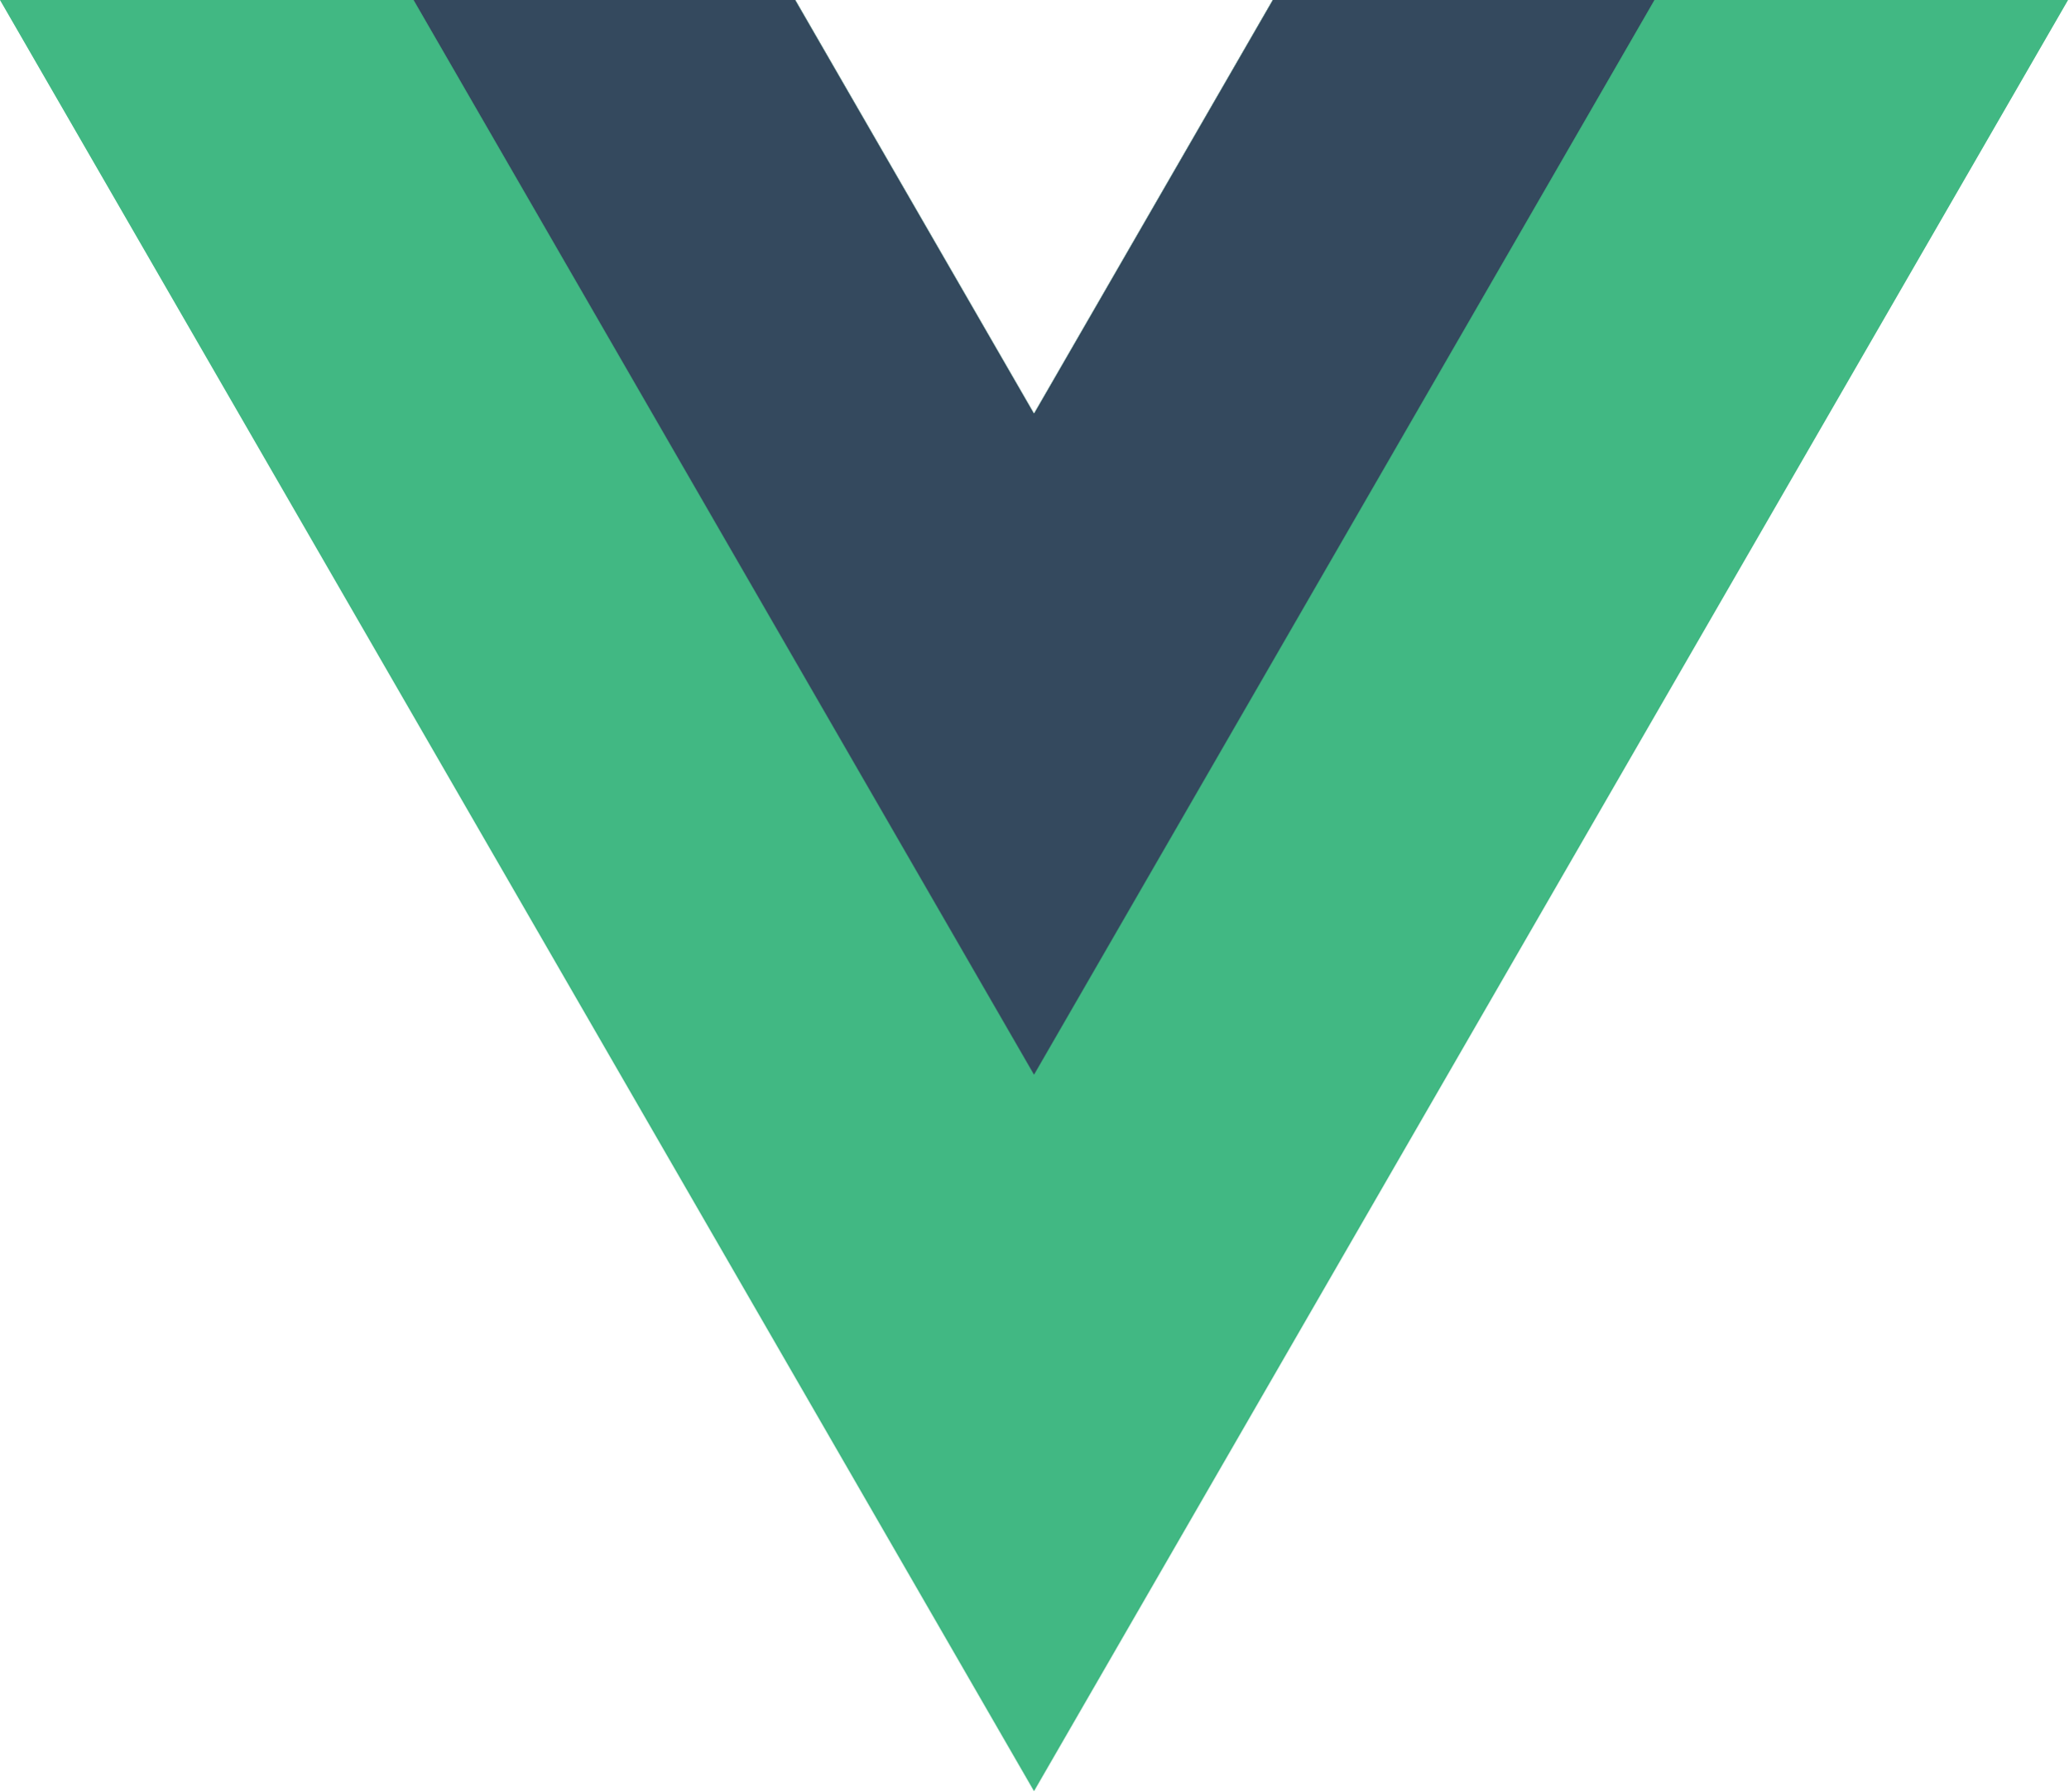
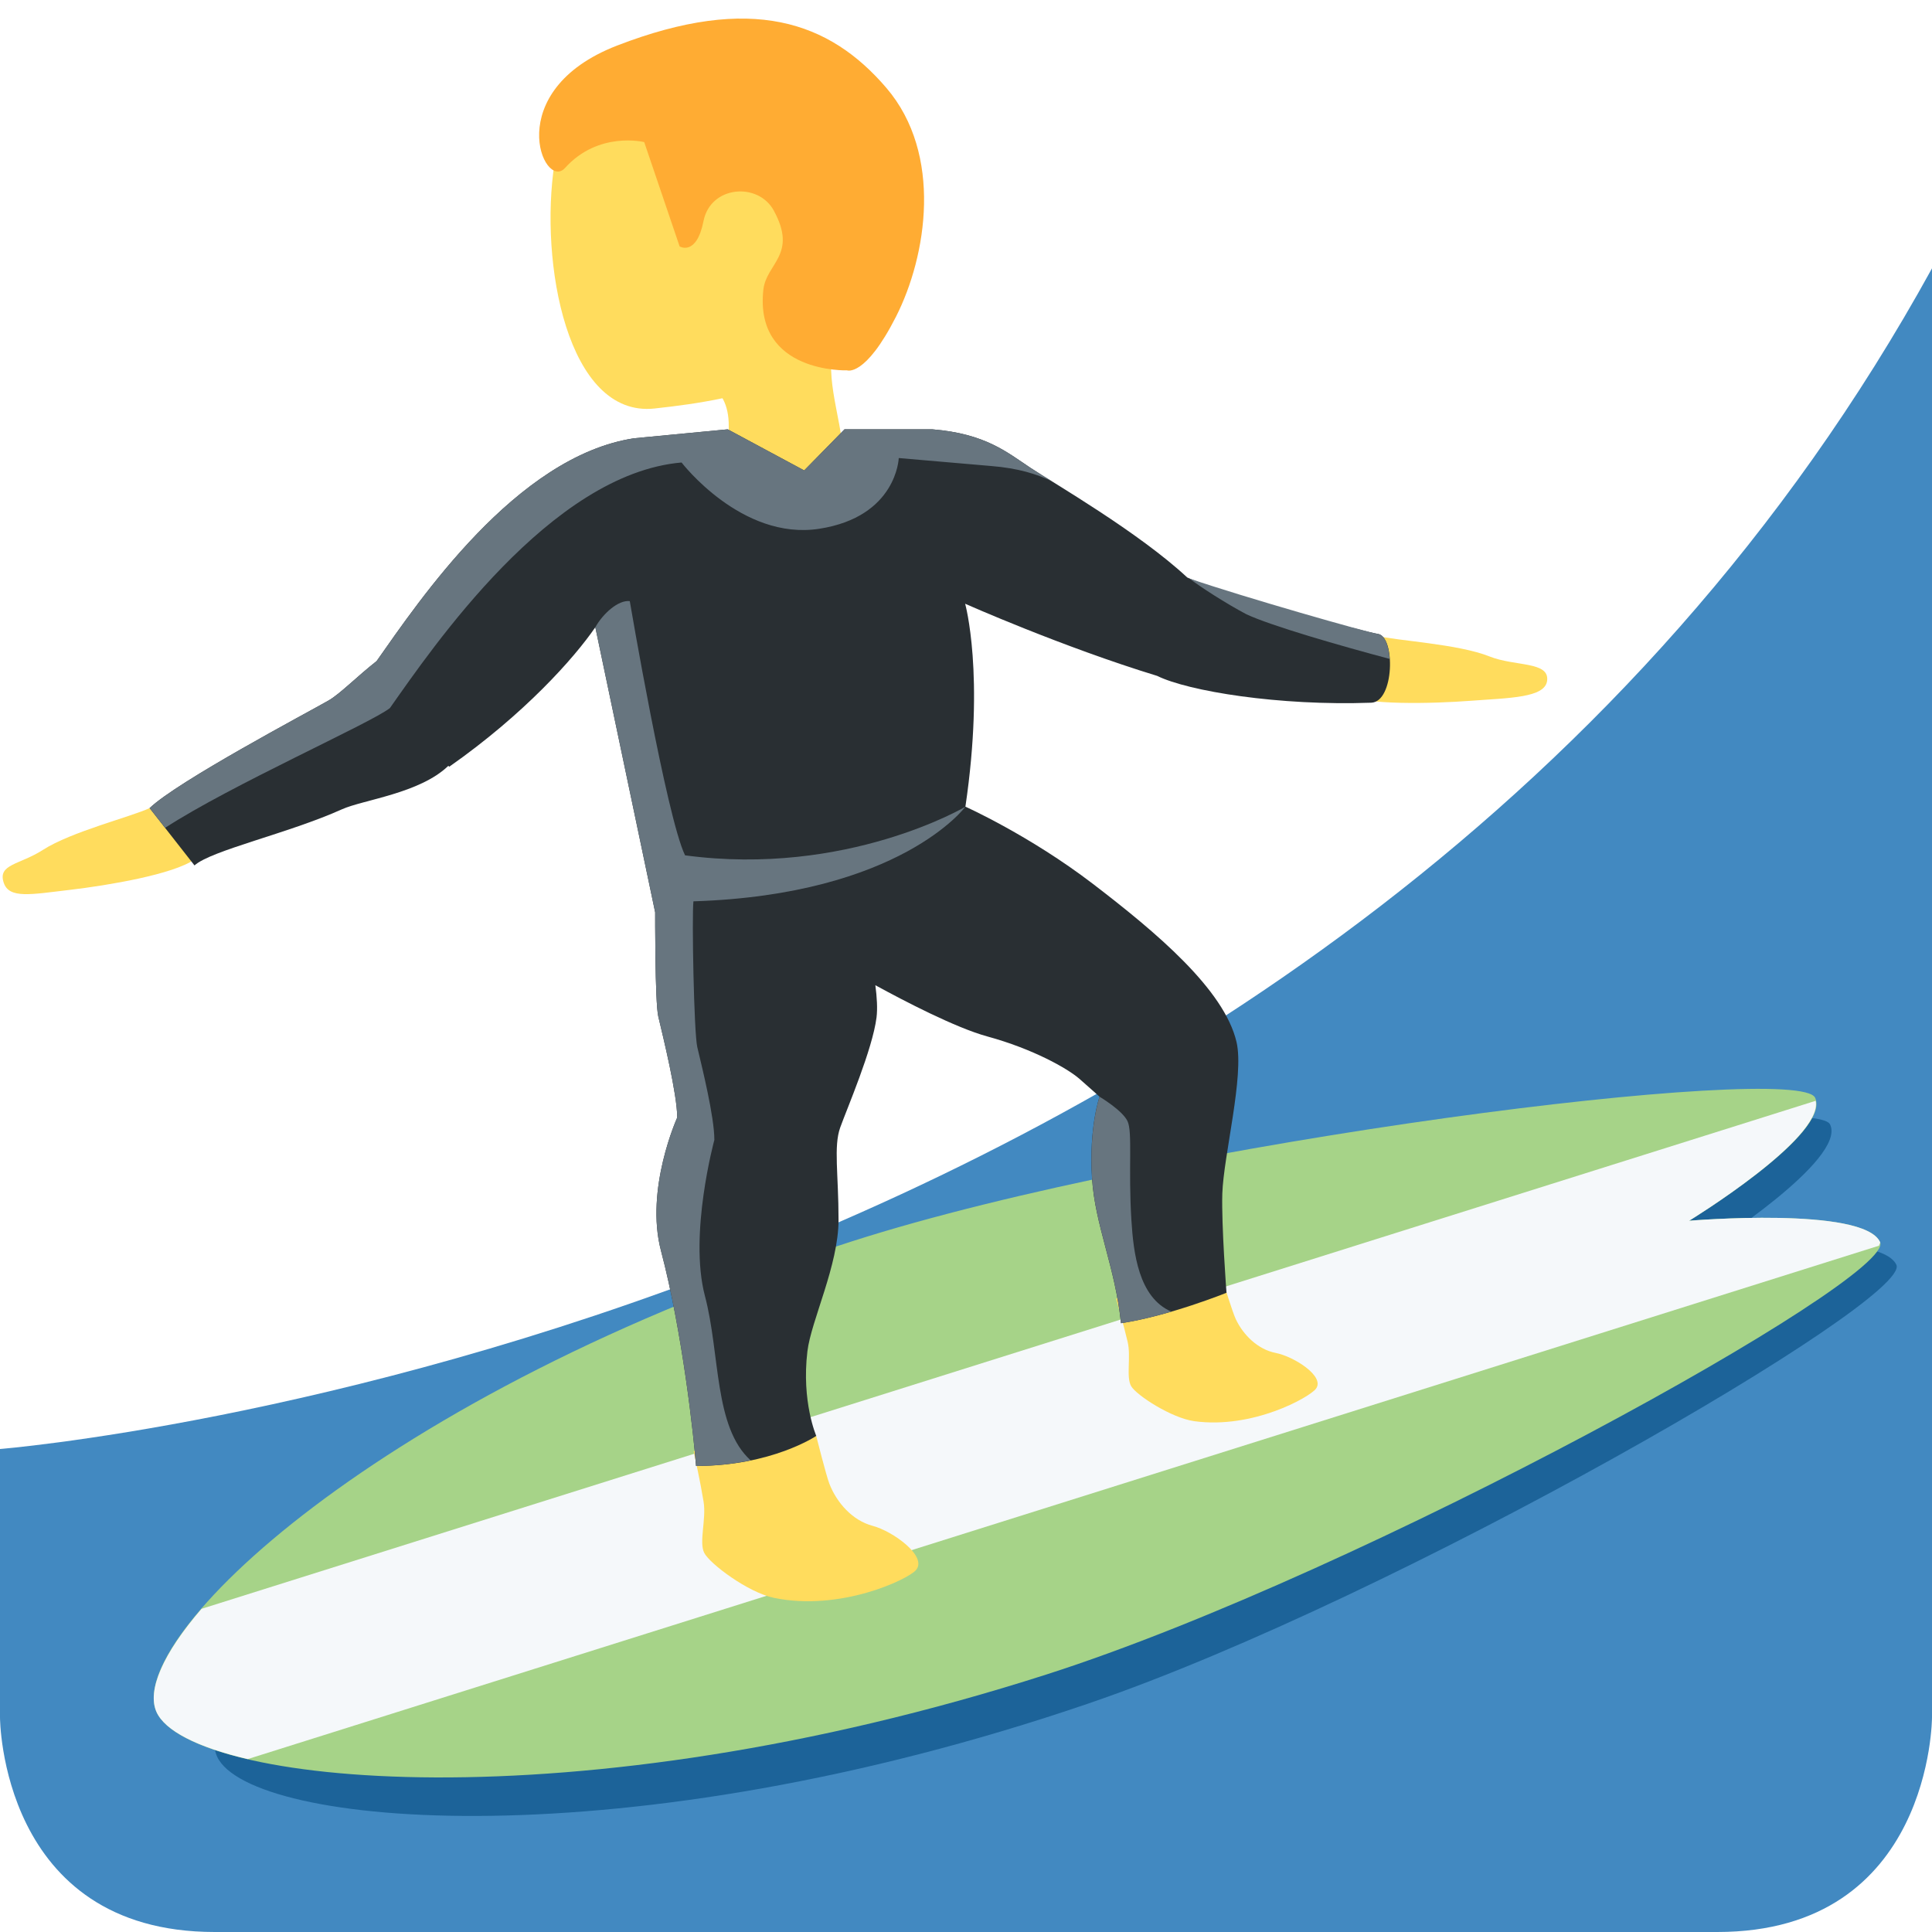
- <svg xmlns="http://www.w3.org/2000/svg" viewBox="0 0 261.76 226.69">
-   <path d="M161.096.001l-30.225 52.351L100.647.001H-.005l130.877 226.688L261.749.001z" fill="#41b883" />
-   <path d="M161.096.001l-30.225 52.351L100.647.001H52.346l78.526 136.01L209.398.001z" fill="#34495e" />
+ <svg xmlns="http://www.w3.org/2000/svg" viewBox="0 0 36 36">
+   <path fill="#4289C1" d="M36 5v27s0 4-4 4H4c-4 0-4-4-4-4v-5s25-2 36-22z" />
+   <path fill="#1C6399" d="M31.844 23.243s2.565-1.635 2.258-2.288c-.309-.654-11.778.99-17.528 2.954-8.627 2.947-13.144 7.522-12.526 8.828.617 1.306 7.602 1.953 16.228-.993 5.752-1.964 15.368-7.524 15.06-8.177-.309-.653-3.492-.324-3.492-.324z" />
+   <path fill="#A6D388" d="M31.474 22.747s2.65-1.619 2.349-2.291c-.303-.673-12.042.782-17.949 2.675C7.01 25.972 2.311 30.555 2.916 31.9c.605 1.345 7.723 2.141 16.585-.699 5.91-1.893 15.833-7.383 15.532-8.055-.303-.673-3.559-.399-3.559-.399z" />
+   <path fill="#F5F8FA" d="M31.474 22.747s2.507-1.534 2.358-2.235L3.756 29.978c-.722.837-1.019 1.523-.84 1.922.156.348.755.657 1.7.878l30.395-9.566c.003-.02.029-.051.022-.066-.303-.673-3.559-.399-3.559-.399z" />
+   <path fill="#FFDC5D" d="M2.789 15.057c-.354.166-1.458.438-1.992.781-.432.278-.845.262-.727.612.102.302.508.216 1.227.132.719-.084 1.929-.289 2.325-.566l-.833-.959zm22.862-3.211c.379.095 1.515.151 2.104.386.477.19 1.122.088 1.073.455-.043.316-.701.317-1.422.371-.722.054-1.949.085-2.39-.113l.635-1.099zM14.698.997c-1.593-.627-4.077.182-4.365 2.043-.287 1.848.239 4.747 1.863 4.572 1.702-.184 3.448-.554 4.138-2.307.69-1.752-.043-3.681-1.636-4.308z" />
+   <path fill="#FFDC5D" d="M15.882 5.757c2.318-2.723-3.266-2.458-3.266-2.458-1.057.038-.329 1.799-.827 2.761-.341.665 1.095 1.018 1.095 1.018s.659-.01.694.79v.007c.008.204-.013.445-.108.769-.473 1.601 1.677 2.582 2.149.978.187-.635.114-1.193.02-1.708l-.009-.046c-.144-.766-.322-1.438.252-2.111z" />
+   <path fill="#FFAC33" d="M16.518 1.64C15.457.398 13.998-.117 11.499.849c-2.183.844-1.366 2.72-.972 2.282.628-.696 1.477-.483 1.477-.483l.66 1.944s.314.189.445-.473 1.017-.729 1.308-.198c.452.826-.139.984-.193 1.478-.17 1.562 1.56 1.502 1.56 1.502s.337.132.912-1.001c.575-1.132.876-3.027-.178-4.26z" />
+   <path fill="#FFDC5D" d="M16.261 28.432c-.378-.1-.67-.432-.807-.785-.059-.152-.245-.89-.245-.89l-2.284.284c.043.214.114.512.185.94.054.324-.089.753.012.954.101.201.817.74 1.301.839 1.237.255 2.491-.342 2.644-.517.223-.254-.427-.725-.806-.825zm7.51-3.222c-.334-.065-.607-.336-.746-.634-.06-.129-.22-.651-.22-.651l-2.009.274c.05.183.129.438.216.804.066.278-.033.659.066.827.099.169.752.594 1.178.652 1.088.148 2.141-.443 2.264-.604.177-.233-.415-.603-.749-.668z" />
+   <path fill="#292F33" d="M25.676 11.812c-.242-.036-2.877-.731-3.554-1.052-.903-.841-2.483-1.754-2.919-2.042s-.837-.637-1.828-.718h-1.639l-.751.766L13.56 8l-1.748.167c-2.198.338-4 3.024-4.794 4.151-.36.283-.685.614-.896.735-.389.223-2.813 1.505-3.334 2.005l.836 1.068c.312-.281 1.748-.596 2.748-1.046.396-.178 1.452-.296 1.982-.81l.017.017c1.396-.979 2.326-2.021 2.722-2.599L12.208 17s-.005 1.674.058 1.94c.088.372.353 1.449.353 1.884 0 0-.606 1.335-.302 2.484.403 1.529.611 3.468.653 4.008 1.412 0 2.24-.56 2.24-.56s-.278-.638-.165-1.577c.069-.572.58-1.601.58-2.45 0-.849-.095-1.367.031-1.719s.601-1.452.677-2.052c.02-.162.008-.374-.022-.6.534.292 1.493.792 2.084.954.849.232 1.494.595 1.718.79s.376.335.376.335-.201.557-.141 1.516c.055.877.433 1.658.54 2.703.893-.133 1.966-.567 1.966-.567s-.096-1.268-.078-1.848c.023-.706.412-2.193.265-2.824-.229-.981-1.5-2.047-2.677-2.948-1.177-.901-2.375-1.438-2.375-1.438.365-2.469-.005-3.781-.005-3.781s1.81.804 3.578 1.344c.577.285 2.27.562 3.989.5.432-.016.452-1.233.125-1.282z" />
+   <path fill="#67757F" d="M7.265 13.194c.795-1.126 2.994-4.365 5.435-4.576 0 0 1.118 1.459 2.565 1.235 1.447-.224 1.482-1.318 1.482-1.318l1.727.149c.494.04.841.148 1.12.281-.163-.101-.304-.189-.391-.246-.435-.287-.837-.638-1.828-.719h-1.639l-.751.766L13.56 8l-1.748.167c-2.198.338-4 3.024-4.794 4.151-.36.283-.685.614-.896.735-.389.223-2.813 1.505-3.334 2.005l.288.368c1.224-.797 3.829-1.949 4.189-2.232zm15.956-1.75c.453.215 1.771.594 2.674.834-.016-.24-.089-.446-.219-.465-.2-.03-2.502-.686-3.513-1.033.212.162.682.465 1.058.664zm-2.139 11.291c-.06-.958.024-1.639-.072-1.843-.096-.204-.52-.455-.52-.455s-.201.557-.141 1.516c.055.877.433 1.658.54 2.703.309-.046.638-.128.938-.216-.613-.262-.707-1.099-.745-1.705z" />
+   <path fill="#67757F" d="M13.135 24.147c-.303-1.149.176-2.906.176-2.906 0-.435-.23-1.357-.318-1.729-.063-.266-.103-2.438-.072-2.717 3.859-.123 5.068-1.763 5.068-1.763s-2.21 1.309-5.224.906c-.347-.718-1.03-4.737-1.03-4.737-.213-.025-.499.231-.642.487L12.208 17s-.005 1.674.058 1.94c.088.372.353 1.449.353 1.884 0 0-.606 1.335-.302 2.484.403 1.529.611 3.468.653 4.008.386 0 .724-.044 1.018-.104-.688-.618-.566-1.979-.853-3.065z" />
</svg>
